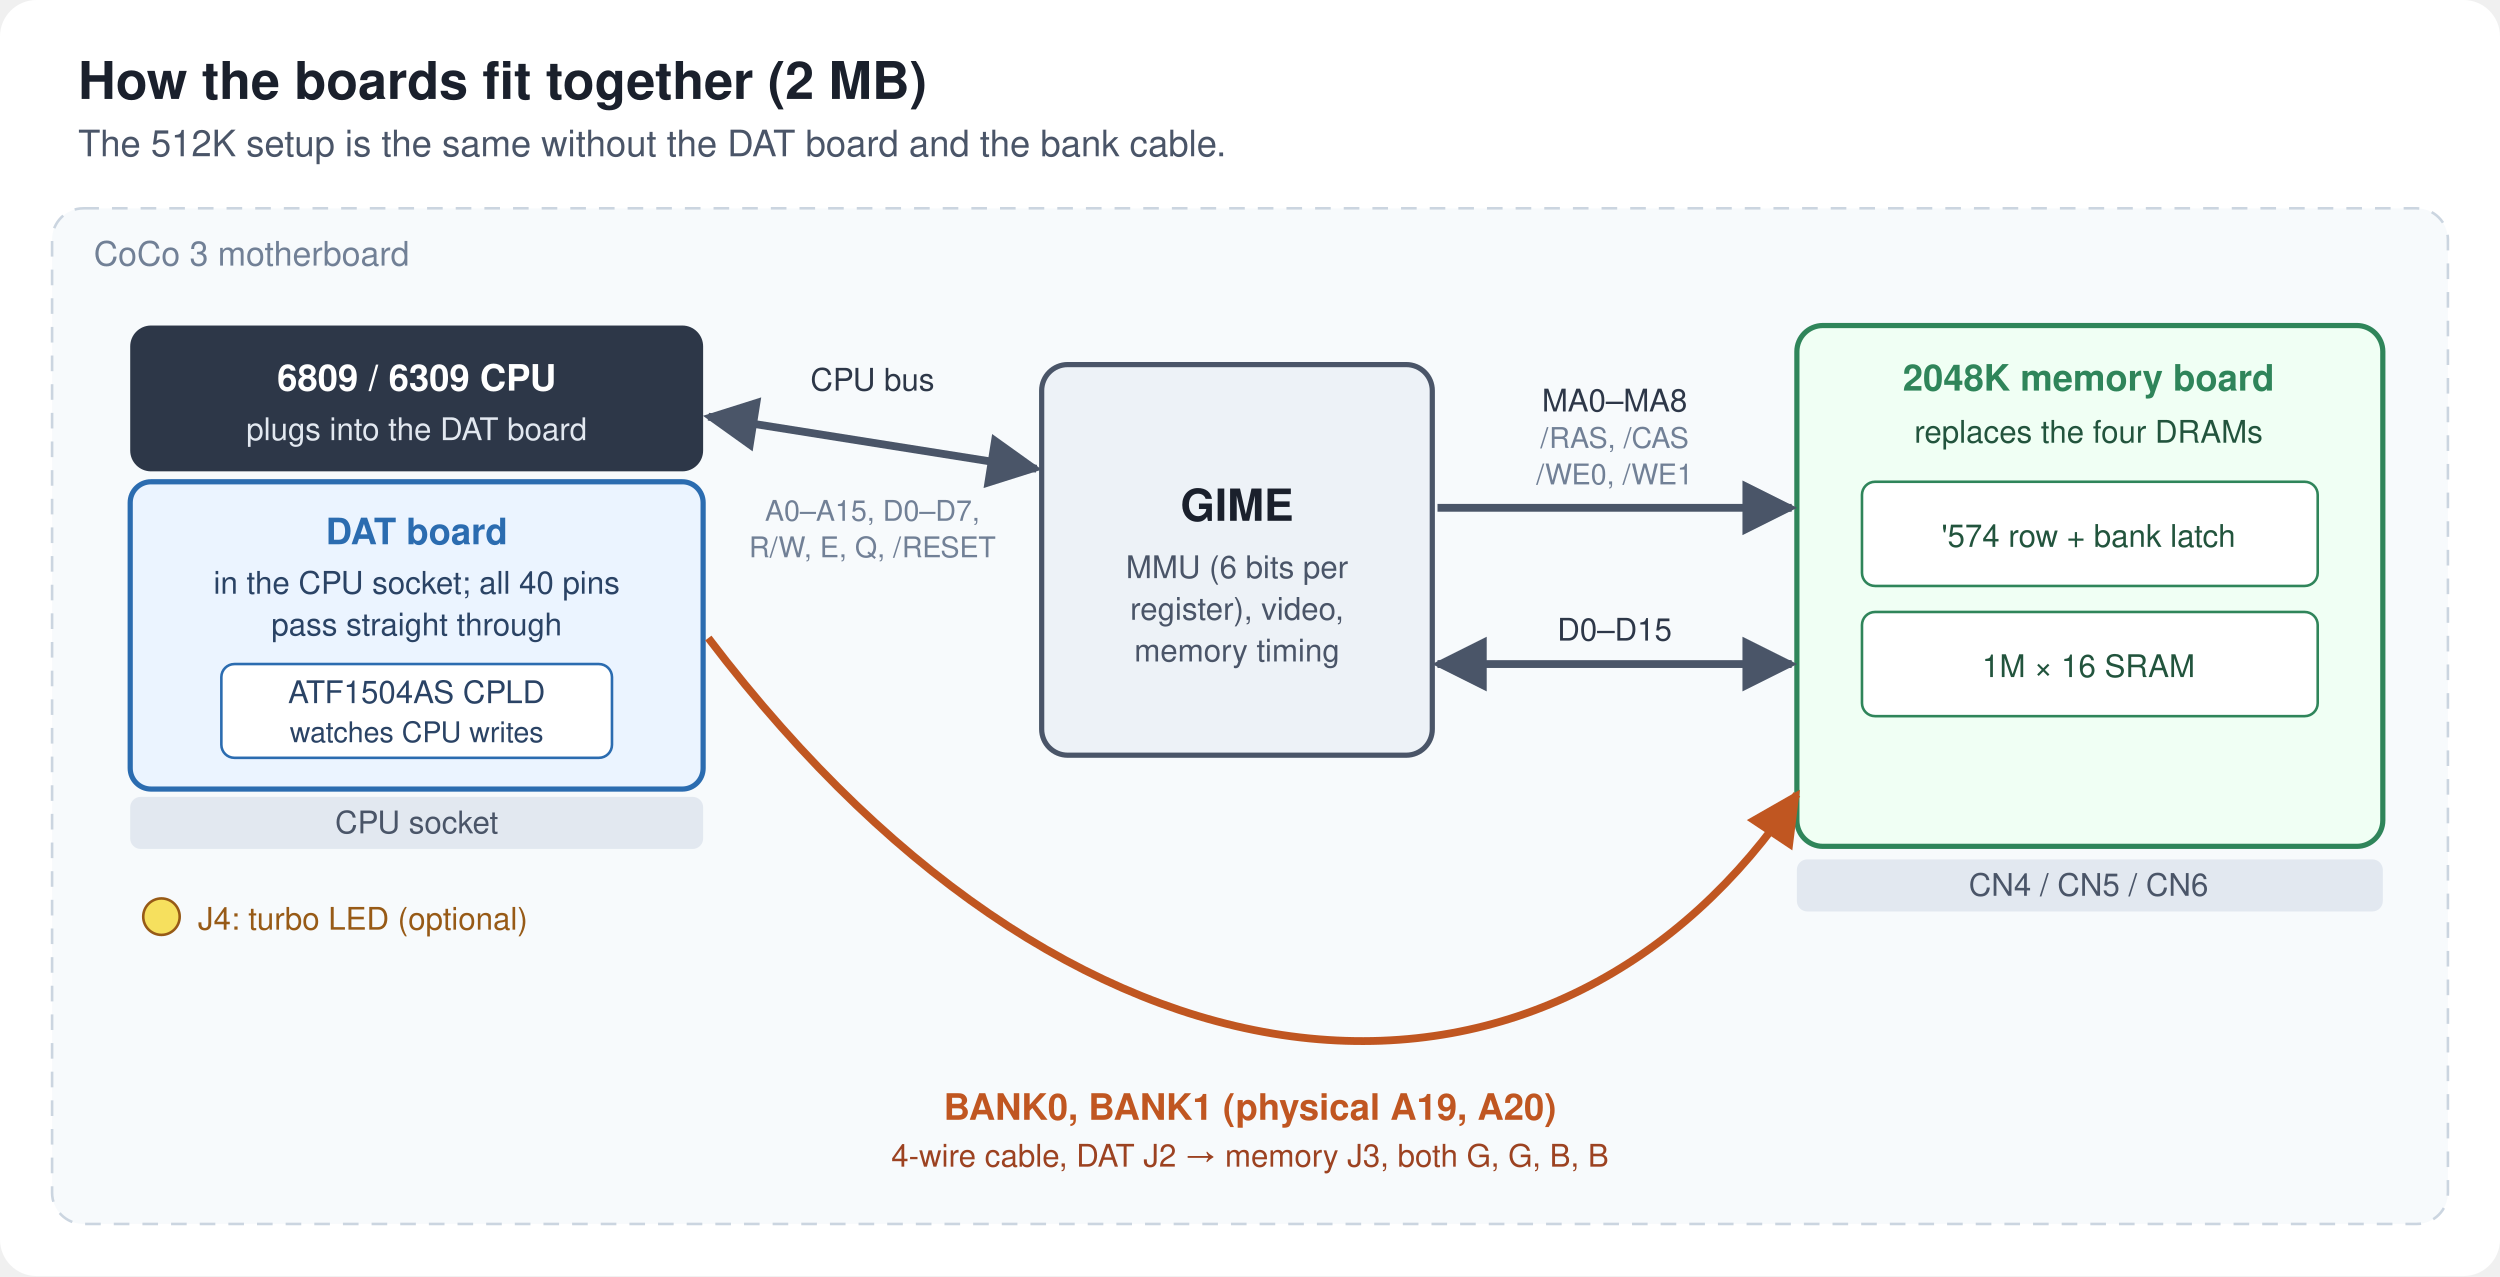
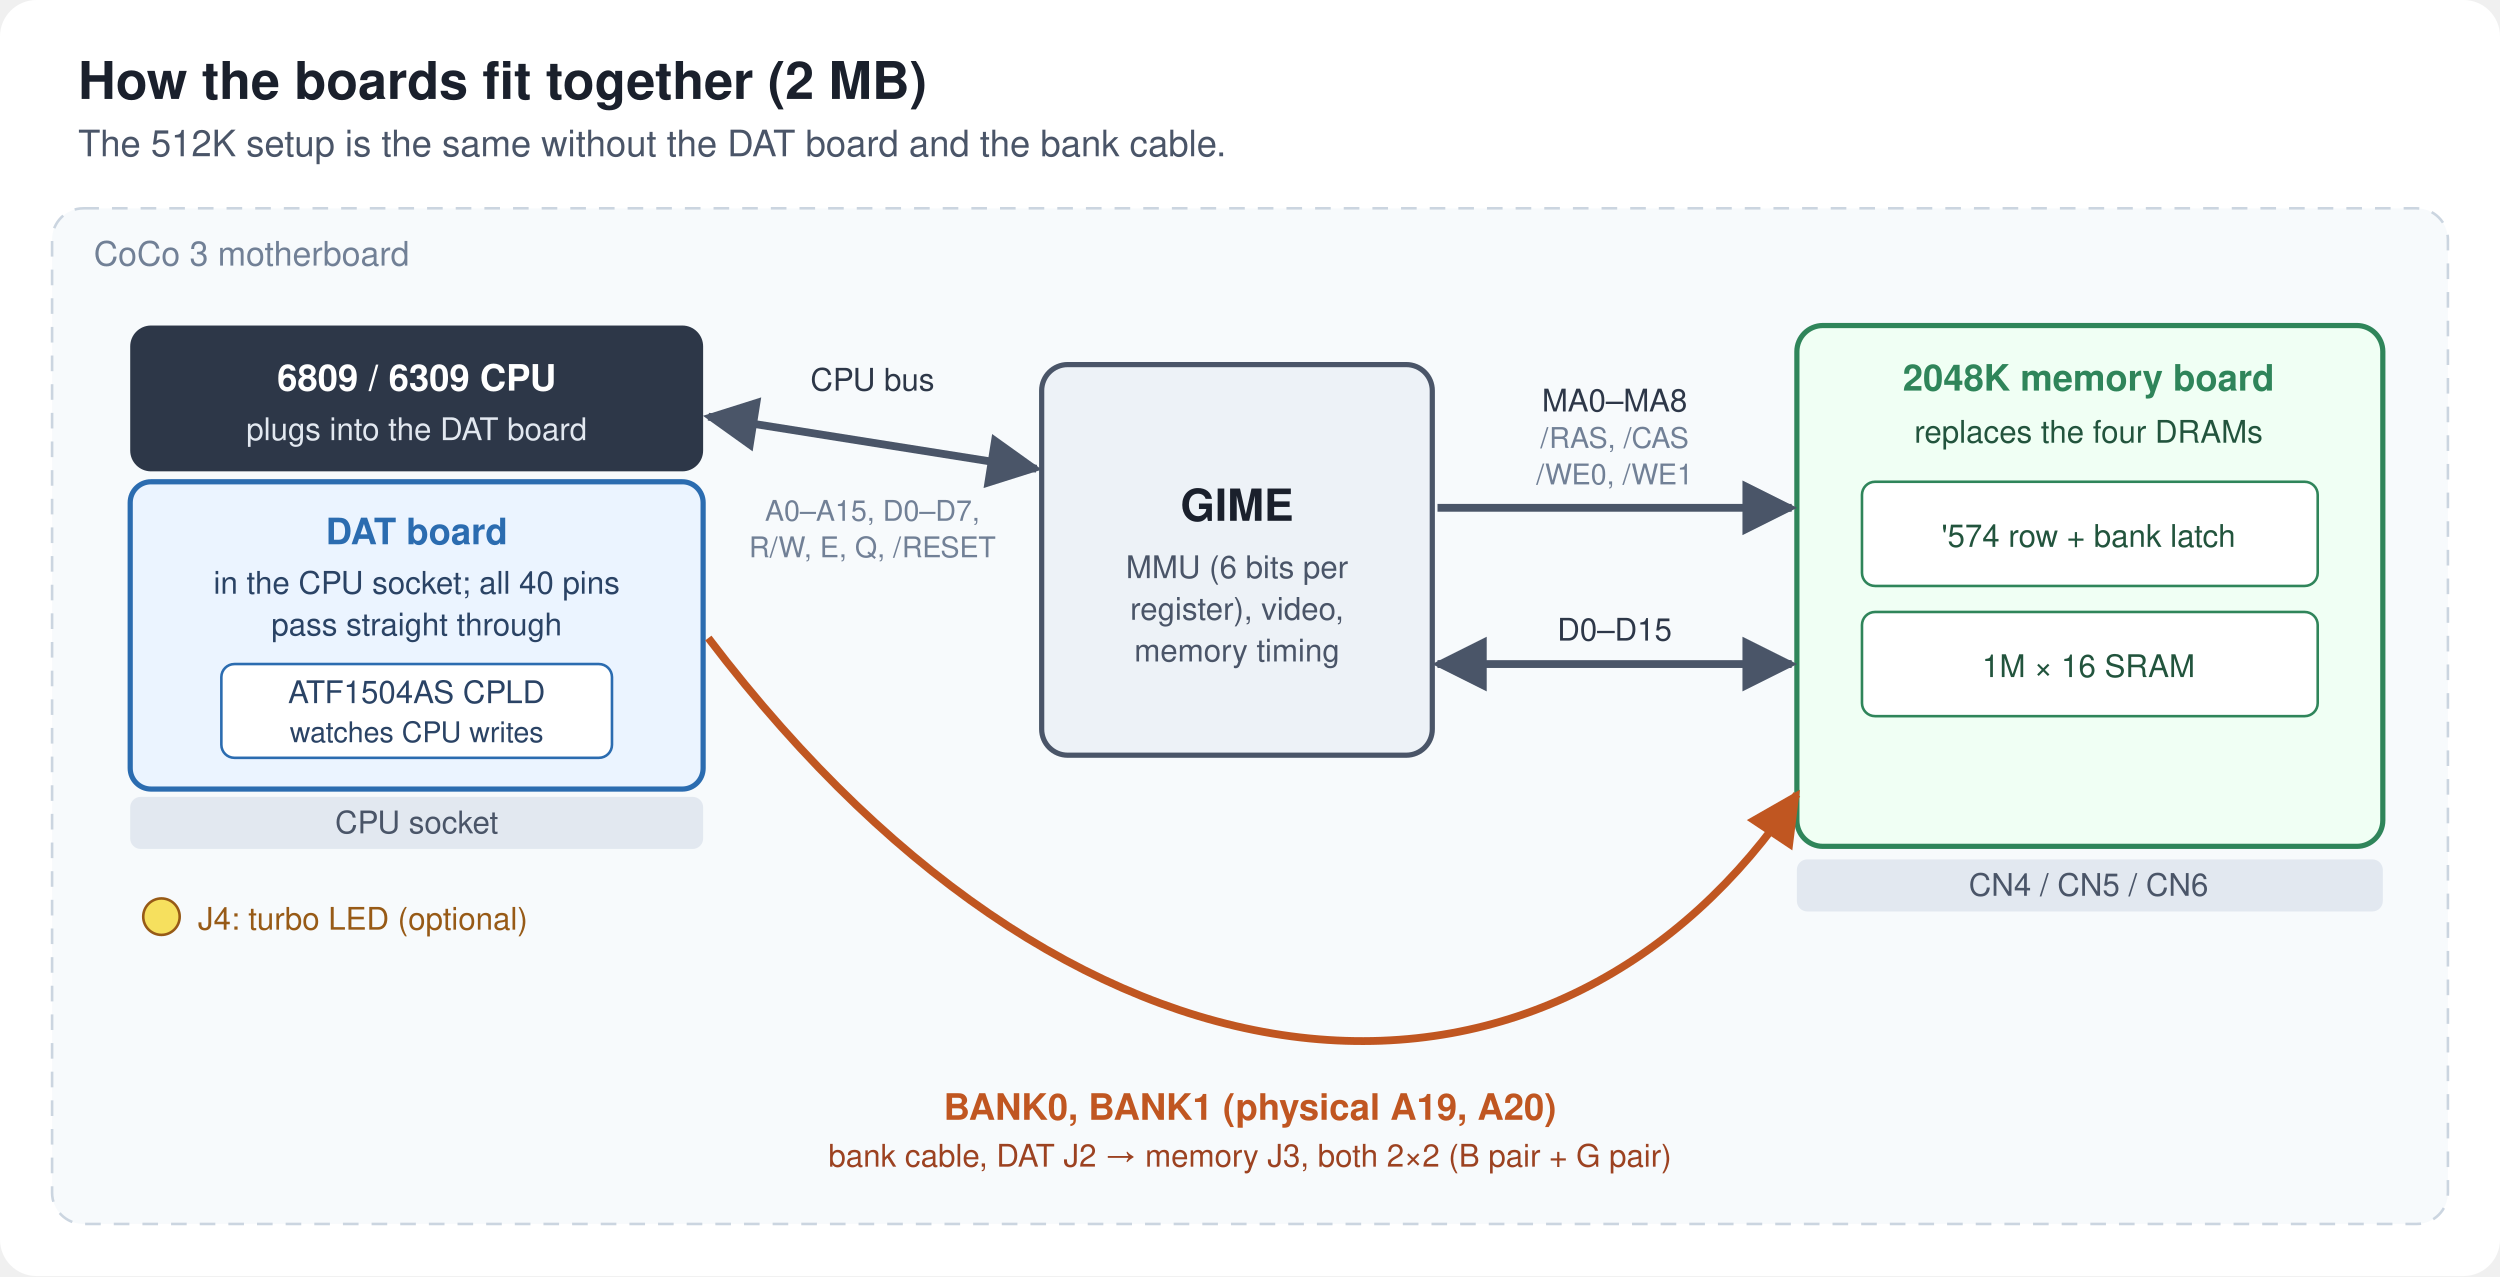
<svg xmlns="http://www.w3.org/2000/svg" width="960" height="490" viewBox="0 0 960 490" font-family="Helvetica, Arial, sans-serif" font-size="14">
  <defs>
    <marker id="a" viewBox="0 0 10 10" refX="9" refY="5" markerWidth="7" markerHeight="7" orient="auto-start-reverse">
      <path d="M0,0 L10,5 L0,10 z" fill="#4a5568" />
    </marker>
    <marker id="o" viewBox="0 0 10 10" refX="9" refY="5" markerWidth="7" markerHeight="7" orient="auto-start-reverse">
      <path d="M0,0 L10,5 L0,10 z" fill="#c05621" />
    </marker>
  </defs>
  <rect width="960" height="490" rx="14" fill="#ffffff" />
  <text x="30" y="38" font-size="20" font-weight="bold" fill="#1a202c">How the boards fit together (2 MB)</text>
  <text x="30" y="60" fill="#4a5568">The 512K setup is the same without the DAT board and the bank cable.</text>
  <rect x="20" y="80" width="920" height="390" rx="12" fill="#f7fafc" stroke="#cbd5e0" stroke-dasharray="6 5" />
  <text x="36" y="102" fill="#718096" font-size="13">CoCo 3 motherboard</text>
  <rect x="50" y="125" width="220" height="56" rx="8" fill="#2d3748" />
  <text x="160" y="150" text-anchor="middle" fill="#fff" font-weight="bold">6809 / 6309 CPU</text>
  <text x="160" y="169" text-anchor="middle" fill="#e2e8f0" font-size="12">plugs into the DAT board</text>
  <rect x="50" y="185" width="220" height="118" rx="8" fill="#ebf4ff" stroke="#2b6cb0" stroke-width="2" />
  <text x="160" y="209" text-anchor="middle" fill="#2b6cb0" font-weight="bold">DAT board</text>
  <text x="160" y="228" text-anchor="middle" fill="#2a4365" font-size="12">in the CPU socket; all 40 pins</text>
  <text x="160" y="244" text-anchor="middle" fill="#2a4365" font-size="12">pass straight through</text>
  <rect x="85" y="255" width="150" height="36" rx="5" fill="#fff" stroke="#2b6cb0" />
  <text x="160" y="270" text-anchor="middle" fill="#2a4365" font-size="12">ATF1504AS CPLD</text>
  <text x="160" y="285" text-anchor="middle" fill="#2a4365" font-size="11">watches CPU writes</text>
  <rect x="50" y="306" width="220" height="20" rx="4" fill="#e2e8f0" />
  <text x="160" y="320" text-anchor="middle" fill="#4a5568" font-size="12">CPU socket</text>
  <rect x="400" y="140" width="150" height="150" rx="10" fill="#edf2f7" stroke="#4a5568" stroke-width="2" />
  <text x="475" y="200" text-anchor="middle" font-weight="bold" font-size="17" fill="#1a202c">GIME</text>
  <text x="475" y="222" text-anchor="middle" fill="#4a5568" font-size="12">MMU (6 bits per</text>
  <text x="475" y="238" text-anchor="middle" fill="#4a5568" font-size="12">register), video,</text>
  <text x="475" y="254" text-anchor="middle" fill="#4a5568" font-size="12">memory timing</text>
  <line x1="272" y1="160" x2="398" y2="180" stroke="#4a5568" stroke-width="3" marker-end="url(#a)" marker-start="url(#a)" />
  <text x="335" y="150" text-anchor="middle" fill="#2d3748" font-size="12">CPU bus</text>
  <text x="335" y="200" text-anchor="middle" fill="#718096" font-size="11">A0–A15, D0–D7,</text>
  <text x="335" y="214" text-anchor="middle" fill="#718096" font-size="11">R/W, E, Q, /RESET</text>
  <rect x="690" y="125" width="225" height="200" rx="10" fill="#f0fff4" stroke="#2f855a" stroke-width="2" />
  <text x="802" y="150" text-anchor="middle" fill="#2f855a" font-weight="bold">2048K memory board</text>
  <text x="802" y="170" text-anchor="middle" fill="#22543d" font-size="12">replaces the four DRAMs</text>
  <rect x="715" y="185" width="175" height="40" rx="5" fill="#fff" stroke="#2f855a" />
  <text x="802" y="210" text-anchor="middle" fill="#22543d" font-size="12">'574 row + bank latch</text>
  <rect x="715" y="235" width="175" height="40" rx="5" fill="#fff" stroke="#2f855a" />
  <text x="802" y="260" text-anchor="middle" fill="#22543d" font-size="12">1M × 16 SRAM</text>
  <rect x="690" y="330" width="225" height="20" rx="4" fill="#e2e8f0" />
  <text x="802" y="344" text-anchor="middle" fill="#4a5568" font-size="12">CN4 / CN5 / CN6</text>
  <line x1="552" y1="195" x2="688" y2="195" stroke="#4a5568" stroke-width="3" marker-end="url(#a)" />
  <text x="620" y="158" text-anchor="middle" fill="#2d3748" font-size="12">MA0–MA8</text>
  <text x="620" y="172" text-anchor="middle" fill="#718096" font-size="11">/RAS, /CAS</text>
  <text x="620" y="186" text-anchor="middle" fill="#718096" font-size="11">/WE0, /WE1</text>
  <line x1="552" y1="255" x2="688" y2="255" stroke="#4a5568" stroke-width="3" marker-end="url(#a)" marker-start="url(#a)" />
  <text x="620" y="246" text-anchor="middle" fill="#2d3748" font-size="12">D0–D15</text>
  <path d="M272,245 C420,440 600,440 690,305" fill="none" stroke="#c05621" stroke-width="3" marker-end="url(#o)" />
  <text x="480" y="430" text-anchor="middle" fill="#c05621" font-weight="bold">BANK0, BANK1  (physical A19, A20)</text>
-   <text x="480" y="448" text-anchor="middle" fill="#9c4221" font-size="12">4-wire cable, DAT J2 → memory J3, both G, G, B, B</text>
+   <text x="480" y="448" text-anchor="middle" fill="#9c4221" font-size="12">bank cable, DAT J2 → memory J3, both 2×2 (B pair + G pair)</text>
  <circle cx="62" cy="352" r="7" fill="#f6e05e" stroke="#975a16" />
  <text x="76" y="357" fill="#975a16" font-size="12">J4: turbo LED (optional)</text>
</svg>
